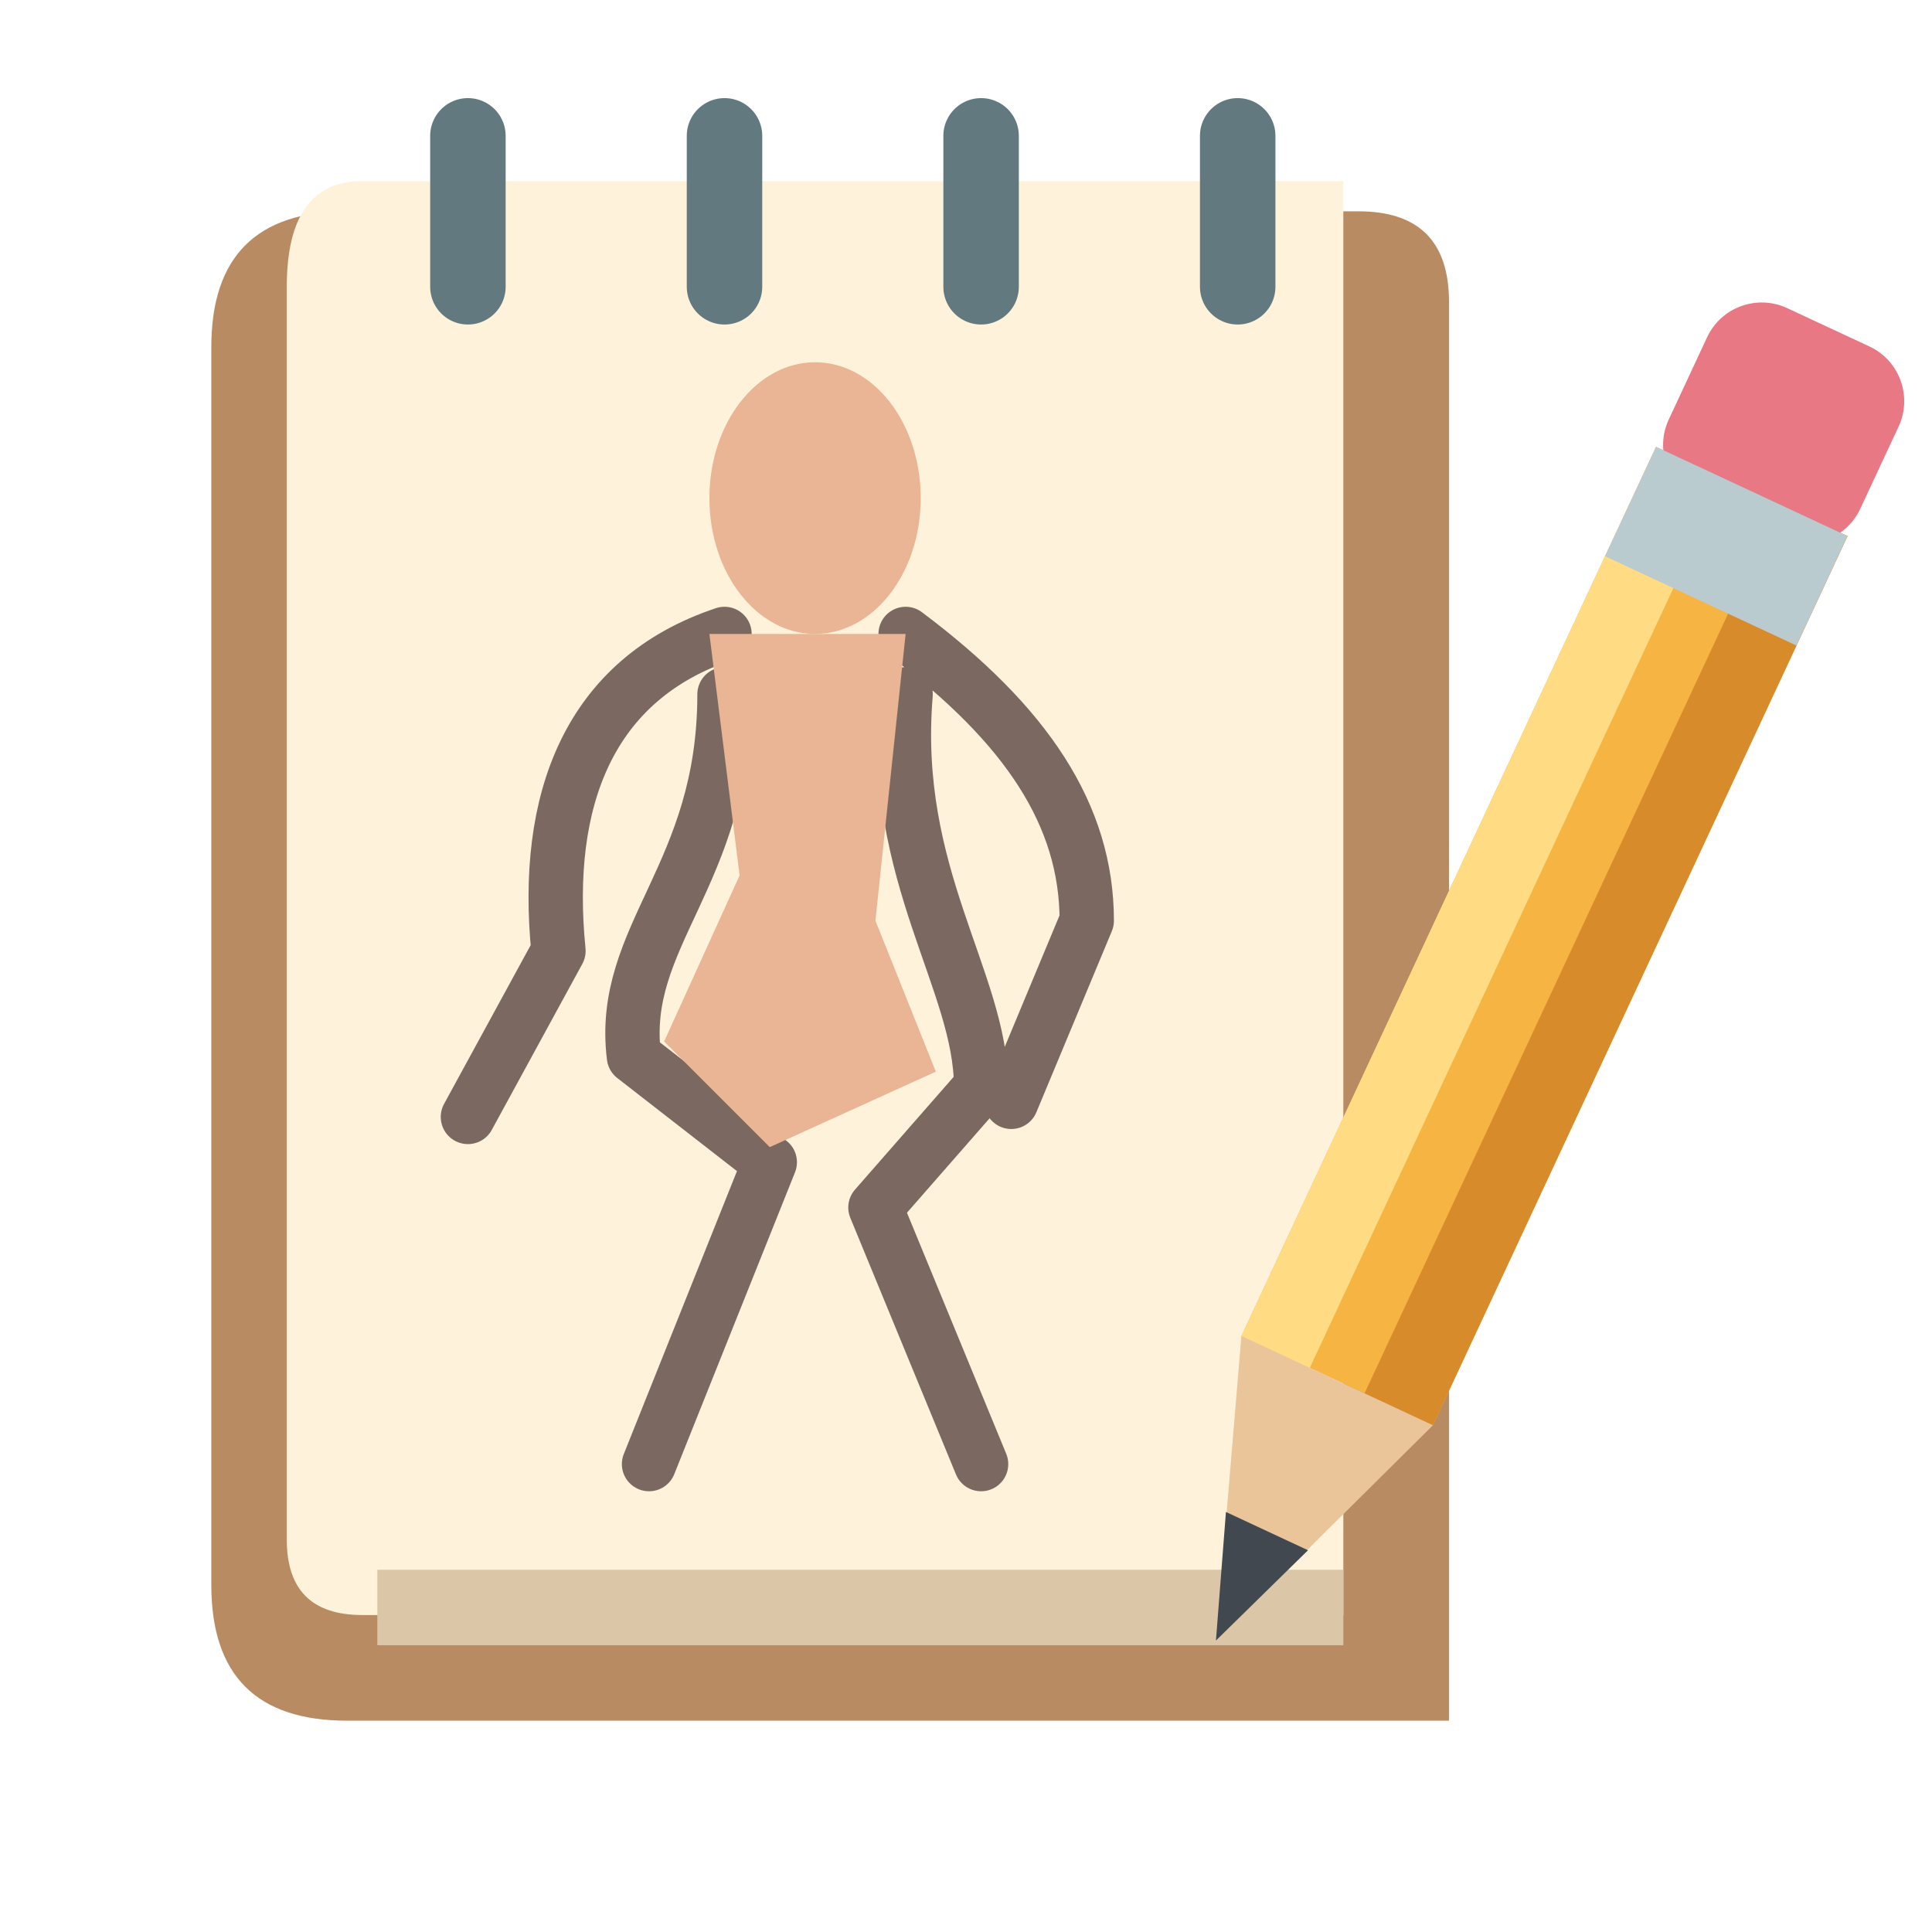
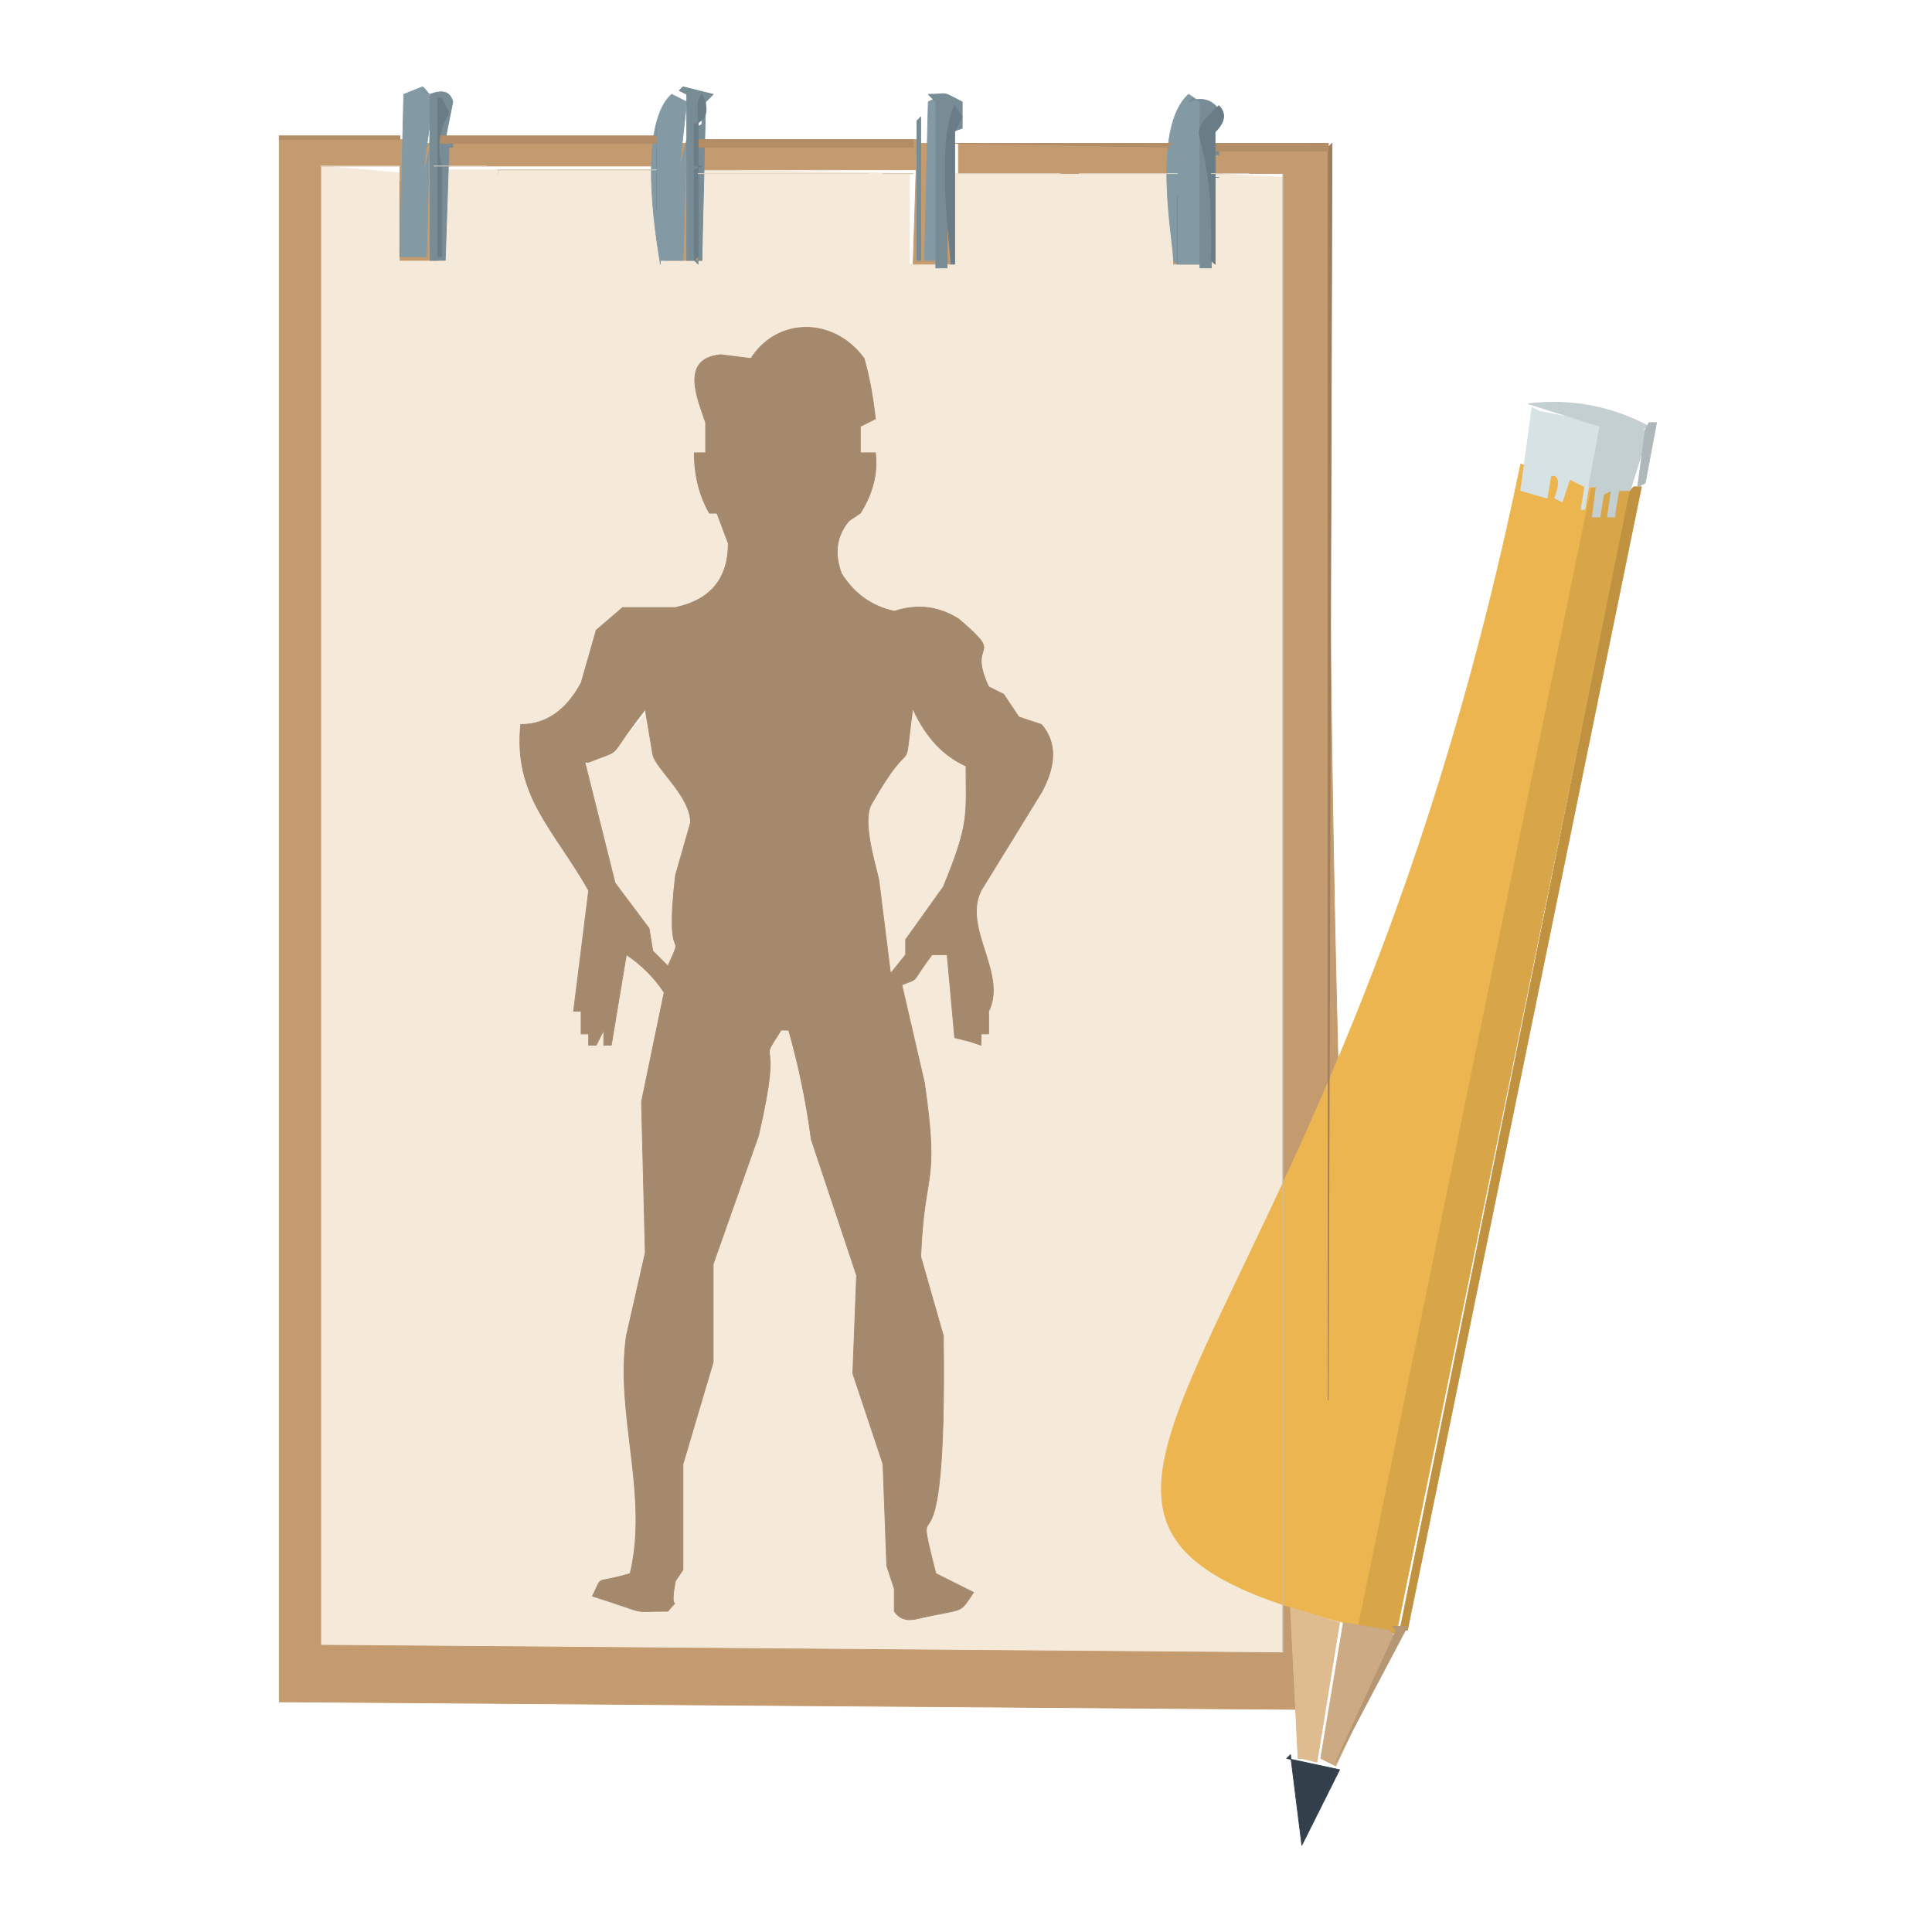
- <svg xmlns="http://www.w3.org/2000/svg" viewBox="0 0 128 128" width="128" height="128">
-   <path d="M23 14h67q6 0 6 6v94H23q-9 0-9-9V23q0-9 9-9" fill="#B98B63" />
-   <path d="M24 12h65v95H24q-5 0-5-5V19q0-7 5-7" fill="#FFF2DA" />
-   <path d="M25 104h64v5H25z" fill="#DBC7A8" />
-   <path d="M31 9v10m17-10v10M65 9v10M82 9v10" stroke="#627980" stroke-width="5" stroke-linecap="round" />
-   <ellipse cx="54" cy="33" rx="7" ry="9" fill="#E9B595" />
-   <path d="M48 42c-9 3-12 11-11 21l-6 11m29-32c8 6 12 12 12 19l-5 12M48 46c0 12-7 16-6 24l9 7-8 20m17-51c-1 12 5 19 5 26l-7 8 7 17" fill="none" stroke="#7B6961" stroke-width="3.6" stroke-linecap="round" stroke-linejoin="round" />
-   <path d="M47 42h13l-2 19 4 10-11 5-7-7 5-11z" fill="#E9B595" />
-   <g transform="rotate(25 100 67)">
-     <path d="M93 29h14v65H93z" fill="#F6B443" />
-     <path d="M93 29h5v65h-5z" fill="#FFDC83" />
-     <path d="M102 29h5v65h-5z" fill="#D88B2B" />
-     <path d="M93 94h14l-7 19z" fill="#EBC59A" />
-     <path d="m97 105 3 8 3-8z" fill="#424850" />
-     <rect x="93" y="17" width="14" height="14" rx="4" fill="#E77884" />
-     <path d="M93 29h14v8H93z" fill="#BACBD0" />
+ <svg xmlns="http://www.w3.org/2000/svg" viewBox="0 0 128 128" fill="currentColor" stroke="currentColor" stroke-width=".20" stroke-linejoin="round" fill-rule="evenodd">
+   <g transform="scale(.25)">
+     <path color="#f5e9da" d="M340 438L340 47L321 46v23v-23h-10v24v-24h-58v24h-2h1v-24h-4v9v-9h-5l-1 24h1h-2v-24L185 45v24v-24h-9v24v-24v6v-6h-58v22v-22h-4v3v-2h-6v24v-24L85 44v392l255 2ZM138 191l-1 7l1-7ZM141 211l-4-11l4 10ZM225 362v-27v27ZM233 387l-8-25l8 25ZM221 144v8v-8ZM188 120l-2-11l2 10ZM172 188l-10 12l10-13v1ZM172 190l2 9l-2-10ZM243 46v24h1v-24Z" />
+     <path color="#a5896d" d="M188 120h-4q0 9 4 16h2l3 8q0 14-14 17h-14l-7 6l-4 14q-6 11-16 11c-2 19 9 28 18 44l-4 32h2v6h2v3h2l2-4v4h2l4-24q6 4 10 10l-6 29l1 40l-5 22c-3 21 6 42 1 63c-10 3-7 0-10 6c16 5 9 4 20 4c4-5 0 2 2-8l2-3v-28l8-27v-26l12-34c7-30-1-17 6-28h2q4 14 6 29l12 36l-1 26l8 24l1 27l2 6v6q2 3 6 2c13-3 11-1 15-7l-10-5c-7-28 3 11 2-63l-6-21c1-24 5-18 1-46l-6-26c5-2 2 0 8-8h4l2 22l4 1v-3v3l3 1v-3h2v-6v0c5-10-7-22-2-32l16-26q6-11 0-18l-6-2l-4-6l-4-2c-6-13 5-7-8-18q-8-5-17-2q-9-2-14-10q-3-8 2-14l3-2q5-8 4-16h-4v-7l4-2q-1-9-3-16C221 84 206 84 199 95l-8-1c-11 1-6 12-4 18v8ZM242 188q5 11 14 15c0 13 1 15-6 32l-10 14v4l-4 5l-3-24c0-2-5-16-2-21c12-21 8-4 11-26ZM156 202c10-4 4 0 15-14l2 12c1 4 10 11 10 18l-4 14c-3 26 3 13-2 24l-4-4l-1-6l-9-12l-8-32Z" />
+     <path color="#c49b6f" d="M254 38v8h57v-7L254 38ZM250 38l-2 17l1-17h-6l-1 32h10v-32h-3ZM243 38v31h1v-32ZM185 38v31l1-24h58v-8h-57ZM182 38l-1 7l1-7h-6v31h10v-31h-2ZM174 38v18v0v-18ZM116 37l1 31v-24h57v-6L116 37ZM113 37l-1 10l1-10h-7v32h7v0h3v-31h-3ZM74 37v414l270 2l-2-27h1l1 24c19-189 8-52 8-412L321 39v30l1 1v-24h9h-9h18v392L85 436L85 44h21v-7L74 37ZM341 426l2 23l-2-23ZM311 39v31h10v-31h-10ZM132 45h42h-42v1ZM234 46h8h-8v0ZM286 46h26h-26v0Z" />
+     <path color="#ecb54f" d="M403 123C352 371 243 402 360 431L422 128l-19-5Z" />
+     <path color="#d8a548" d="M360 431l10 2L432 130l-10-2L360 431Z" />
+     <path color="#839aa5" d="M106 68h7l1-36l-2 15c1-5 6-19 0-24l-5 2l-1 42ZM175 69h6l1-32l-2 8l2-18l-4-2c-10 9-3 44-3 45ZM250 70l1-33l-1 18c-1-10 6-21 0-30l-4 2l-1 42h6ZM312 70h6v-43l-3-2c-10 9-4 39-4 44Z" />
+     <path color="#788c96" d="M174 56v-22v22v0ZM112 24l2 1v44h4l1-30h1v-2h-2l2-10q-1-4-6-2ZM116 28v38v-38ZM180 24l2 1v44h4l1-42l2-2l-8-2ZM184 69v-24l1-1h-1v-7h1v-1h-1v-2l2-1v-6l-1 2v41ZM106 48v20v0v-20ZM255 34v-7c-6-3-3-2-9-2l2 2v44h3v-36h1ZM316 26l2 1v44h3l1-24h1h-1v-6h1v-2h-2l2-10q-3-4-8-2ZM321 32v37v-37ZM243 32v37h1v-38ZM312 52v18v0v-18Z" />
+     <path color="#c09240" d="M432 130L371 432h2L435 129h-2Z" />
+     <path color="#d7e2e4" d="M406 108l-3 22l7 2l1-6h1q2 1 0 6l2 1l2-6l4 2l-1 6h1l1-6h4l3-16l-20-4Z" />
+     <path color="#ccaa83" d="M342 426l2 38h1l-3-38ZM354 468l16-34l-2-2l-12-2l-6 36l4 2Z" />
+     <path color="#dfbb90" d="M345 466l4 1l6-37l-13-4l2 40Z" />
+     <path color="#9f7d5a" d="M352 39v332v0L353 38l-1 1Z" />
+     <path color="#b38d65" d="M106 37v-1L74 36v1h32ZM174 36h-58v2h58v-2ZM242 37h-58v2h58v-1ZM311 38h-58v0l57 1v-1ZM322 38v2h30v-2h-30Z" />
+     <path color="#c4cfd1" d="M428 136l1-6h3l5-16h-2l2-1q-15-8-32-6l19 6l-3 16h2l-1 8h2l1-6l2-1l-1 7h2Z" />
+     <path color="#c6bdb1" d="M340 438v0L340 46v392Z" />
+     <path color="#6a7c85" d="M117 68v-24h2h-2q-2-8 2-14l-2-4h-1v42ZM184 69v-24l2-1h-2v-11q5-2 2-8l-1 2v41ZM253 70v-35l2-4l-2-3c-5 10-1 38-1 42ZM322 70v-24h2h-2v-11q4-4 1-7c-11 11-1 1-2 41l1 1Z" />
+     <path color="#e0d5c7" d="M85 44h21L85 44v0ZM116 44h13h-14v0ZM132 45h42h-42v1ZM185 46h45h-45v0ZM234 46h8h-8v0ZM254 46h27h-26v0ZM286 46h26h-26v0ZM331 46h-10v0h9Z" />
+     <path color="#33404b" d="M342 465l3 24l10-20l-14-3Z" />
+     <path color="#b59774" d="M370 432l-16 35l19-36h-4Z" />
+     <path color="#aeb7b9" d="M436 114l-2 15l2-1l3-16h-2Z" />
  </g>
</svg>
